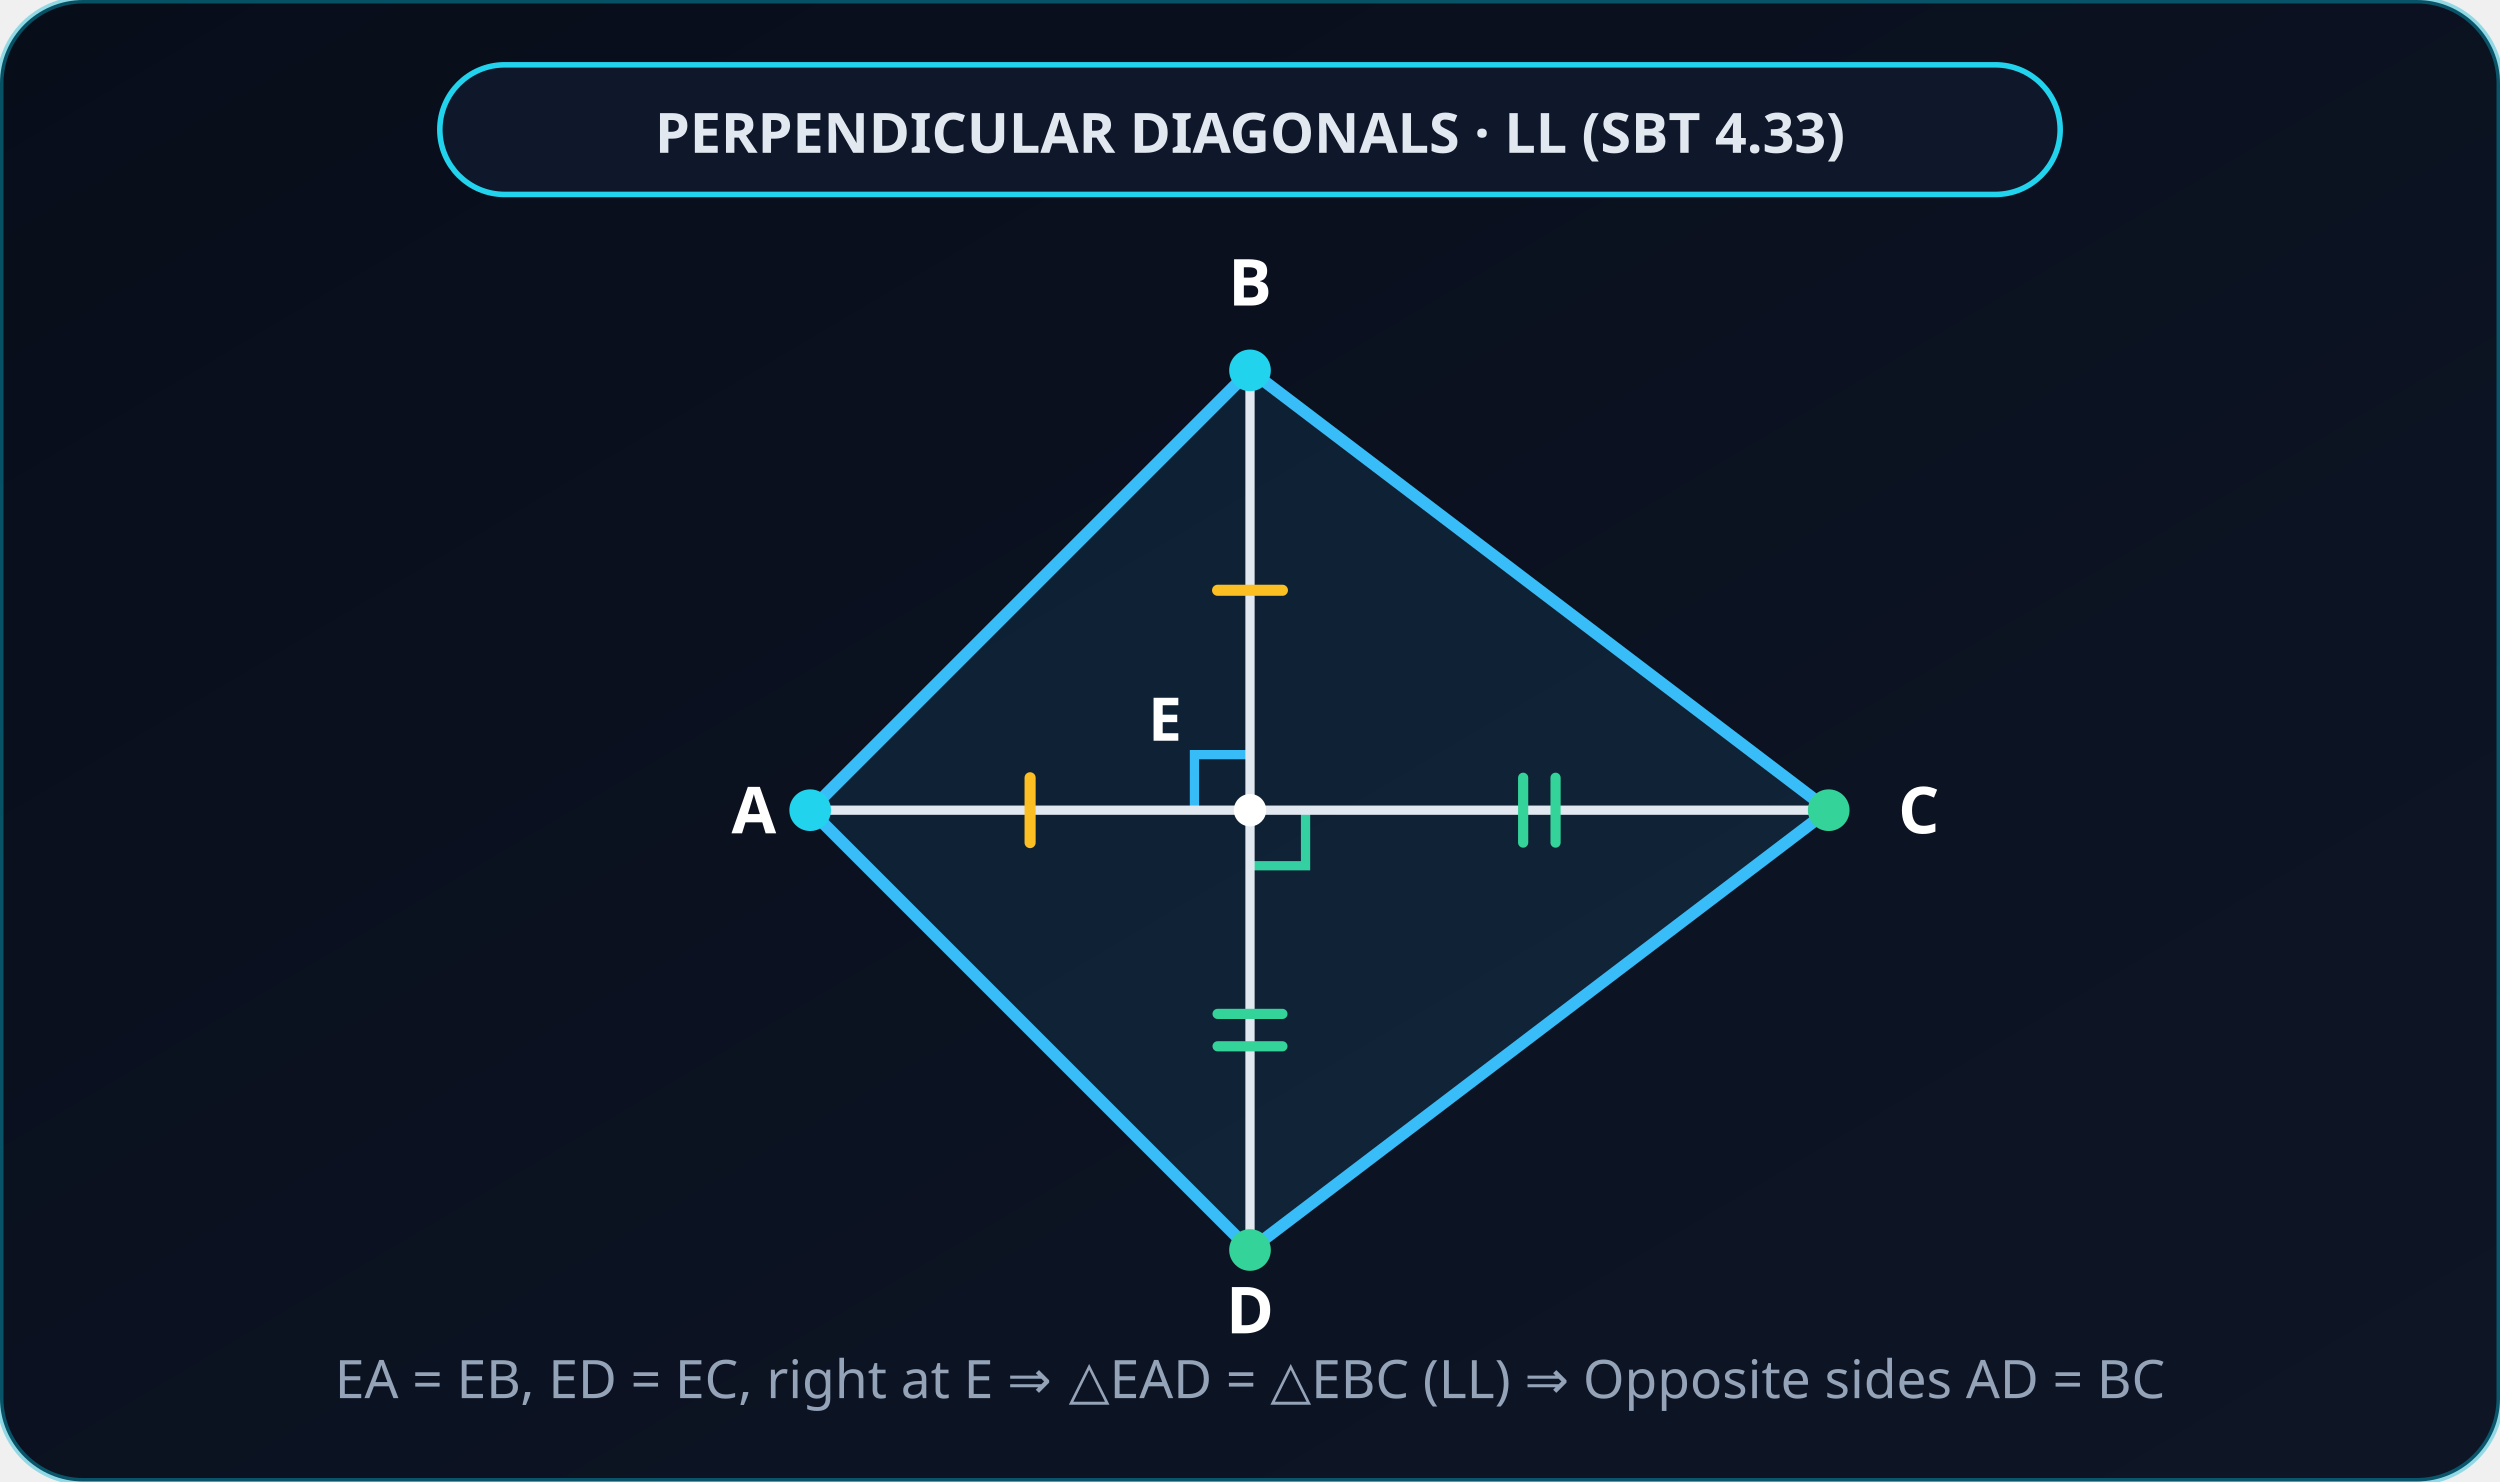
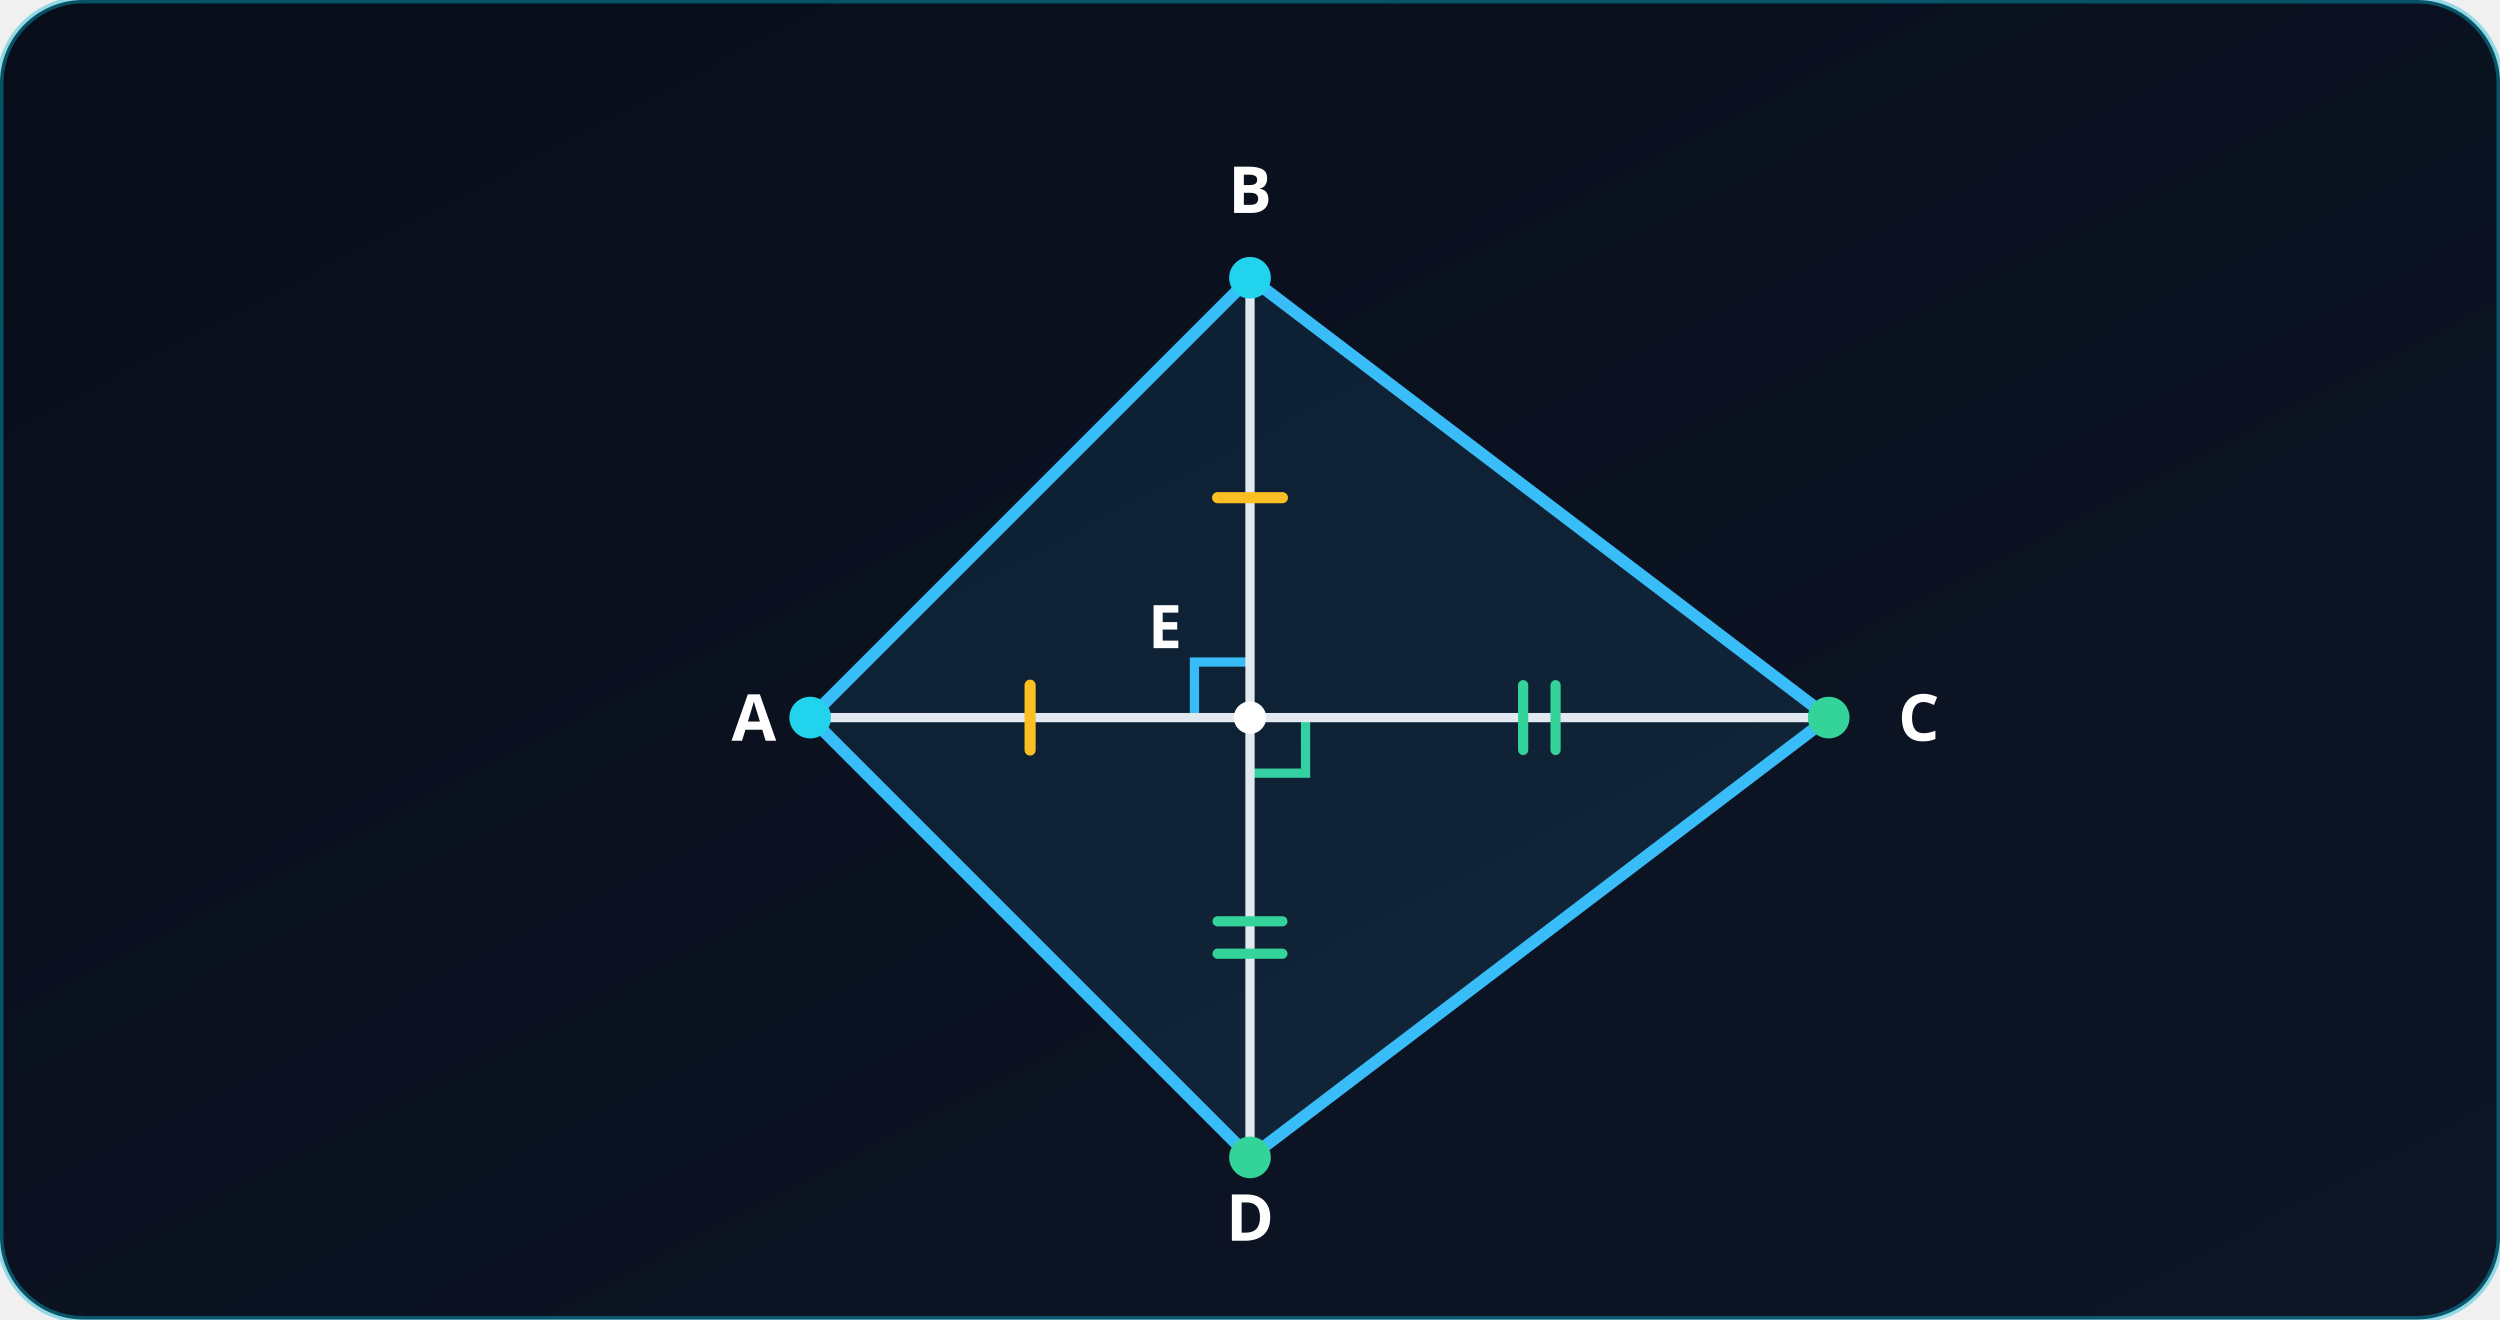
- <svg xmlns="http://www.w3.org/2000/svg" viewBox="0 0 540 320" width="100%" height="280" role="img" aria-labelledby="title desc">
+ <svg xmlns="http://www.w3.org/2000/svg" viewBox="0 0 540 285" width="100%" height="280" role="img" aria-labelledby="title desc">
  <defs>
    <linearGradient id="bgGrad" x1="0%" y1="0%" x2="100%" y2="100%">
      <stop offset="0%" stop-color="#080D1A" />
      <stop offset="100%" stop-color="#0E1626" />
    </linearGradient>
    <filter id="neonGlow" x="-20%" y="-20%" width="140%" height="140%">
      <feGaussianBlur stdDeviation="3" result="blur" />
      <feMerge>
        <feMergeNode in="blur" />
        <feMergeNode in="SourceGraphic" />
      </feMerge>
    </filter>
  </defs>
-   <rect width="540" height="320" rx="18" fill="url(#bgGrad)" stroke="#06B6D4" stroke-width="1.5" stroke-opacity="0.4" />
-   <rect x="95" y="14" width="350" height="28" rx="14" fill="#0F172A" stroke="#22D3EE" stroke-width="1.2" />
-   <text x="270" y="33" fill="#E2E8F0" font-family="system-ui" font-size="12" font-weight="bold" text-anchor="middle">PERPENDICULAR DIAGONALS · LL (SBT 4.33)</text>
-   <path d="M 258.0 175.0 L 258.0 163.0 L 270.0 163.0" fill="none" stroke="#38BDF8" stroke-width="2" />
-   <path d="M 282.0 175.0 L 282.0 187.0 L 270.0 187.0" fill="none" stroke="#34D399" stroke-width="2" />
-   <polygon points="175,175 270,80 395,175 270,270" fill="rgba(56,189,248,0.1)" stroke="#38BDF8" stroke-width="2.6" stroke-linejoin="round" />
-   <line x1="175" y1="175" x2="395" y2="175" stroke="#E2E8F0" stroke-width="2" />
-   <line x1="270" y1="80" x2="270" y2="270" stroke="#E2E8F0" stroke-width="2" />
-   <line x1="222.5" y1="168.0" x2="222.5" y2="182.0" stroke="#FBBF24" stroke-width="2.4" stroke-linecap="round" />
-   <line x1="277.0" y1="127.5" x2="263.0" y2="127.5" stroke="#FBBF24" stroke-width="2.4" stroke-linecap="round" />
-   <line x1="329.0" y1="168.0" x2="329.0" y2="182.0" stroke="#34D399" stroke-width="2.2" stroke-linecap="round" />
-   <line x1="336.0" y1="168.0" x2="336.0" y2="182.0" stroke="#34D399" stroke-width="2.2" stroke-linecap="round" />
-   <line x1="277.0" y1="219.0" x2="263.0" y2="219.0" stroke="#34D399" stroke-width="2.2" stroke-linecap="round" />
-   <line x1="277.0" y1="226.0" x2="263.0" y2="226.0" stroke="#34D399" stroke-width="2.2" stroke-linecap="round" />
-   <circle cx="175" cy="175" r="4.5" fill="#22D3EE" />
-   <text x="158" y="180" fill="#FFF" font-family="system-ui" font-size="14" font-weight="bold">A</text>
-   <circle cx="270" cy="80" r="4.5" fill="#22D3EE" />
-   <text x="270" y="66" fill="#FFF" font-family="system-ui" font-size="14" font-weight="bold" text-anchor="middle">B</text>
-   <circle cx="395" cy="175" r="4.5" fill="#34D399" />
-   <text x="410" y="180" fill="#FFF" font-family="system-ui" font-size="14" font-weight="bold">C</text>
-   <circle cx="270" cy="270" r="4.5" fill="#34D399" />
-   <text x="270" y="288" fill="#FFF" font-family="system-ui" font-size="14" font-weight="bold" text-anchor="middle">D</text>
-   <circle cx="270" cy="175" r="3.5" fill="#FFF" />
-   <text x="248" y="160" fill="#FFF" font-family="system-ui" font-size="13" font-weight="bold">E</text>
-   <text x="270" y="302" fill="#94A3B8" font-family="system-ui" font-size="11.5" text-anchor="middle">EA = EB, ED = EC, right at E ⇒ △EAD = △EBC (LL) ⇒ Opposite sides AD = BC</text>
+   <rect width="540" height="285" rx="18" fill="url(#bgGrad)" stroke="#06B6D4" stroke-width="1.5" stroke-opacity="0.4" />
+   <g transform="translate(0, -20)">
+     <path d="M 258.0 175.0 L 258.0 163.0 L 270.0 163.0" fill="none" stroke="#38BDF8" stroke-width="2" />
+     <path d="M 282.0 175.0 L 282.0 187.0 L 270.0 187.0" fill="none" stroke="#34D399" stroke-width="2" />
+     <polygon points="175,175 270,80 395,175 270,270" fill="rgba(56,189,248,0.1)" stroke="#38BDF8" stroke-width="2.6" stroke-linejoin="round" />
+     <line x1="175" y1="175" x2="395" y2="175" stroke="#E2E8F0" stroke-width="2" />
+     <line x1="270" y1="80" x2="270" y2="270" stroke="#E2E8F0" stroke-width="2" />
+     <line x1="222.5" y1="168.0" x2="222.5" y2="182.0" stroke="#FBBF24" stroke-width="2.4" stroke-linecap="round" />
+     <line x1="277.0" y1="127.5" x2="263.0" y2="127.5" stroke="#FBBF24" stroke-width="2.4" stroke-linecap="round" />
+     <line x1="329.0" y1="168.0" x2="329.0" y2="182.0" stroke="#34D399" stroke-width="2.2" stroke-linecap="round" />
+     <line x1="336.0" y1="168.0" x2="336.0" y2="182.0" stroke="#34D399" stroke-width="2.2" stroke-linecap="round" />
+     <line x1="277.0" y1="219.0" x2="263.0" y2="219.0" stroke="#34D399" stroke-width="2.2" stroke-linecap="round" />
+     <line x1="277.0" y1="226.0" x2="263.0" y2="226.0" stroke="#34D399" stroke-width="2.2" stroke-linecap="round" />
+     <circle cx="175" cy="175" r="4.5" fill="#22D3EE" />
+     <text x="158" y="180" fill="#FFF" font-family="system-ui" font-size="14" font-weight="bold">A</text>
+     <circle cx="270" cy="80" r="4.5" fill="#22D3EE" />
+     <text x="270" y="66" fill="#FFF" font-family="system-ui" font-size="14" font-weight="bold" text-anchor="middle">B</text>
+     <circle cx="395" cy="175" r="4.5" fill="#34D399" />
+     <text x="410" y="180" fill="#FFF" font-family="system-ui" font-size="14" font-weight="bold">C</text>
+     <circle cx="270" cy="270" r="4.5" fill="#34D399" />
+     <text x="270" y="288" fill="#FFF" font-family="system-ui" font-size="14" font-weight="bold" text-anchor="middle">D</text>
+     <circle cx="270" cy="175" r="3.5" fill="#FFF" />
+     <text x="248" y="160" fill="#FFF" font-family="system-ui" font-size="13" font-weight="bold">E</text>
+   </g>
</svg>
